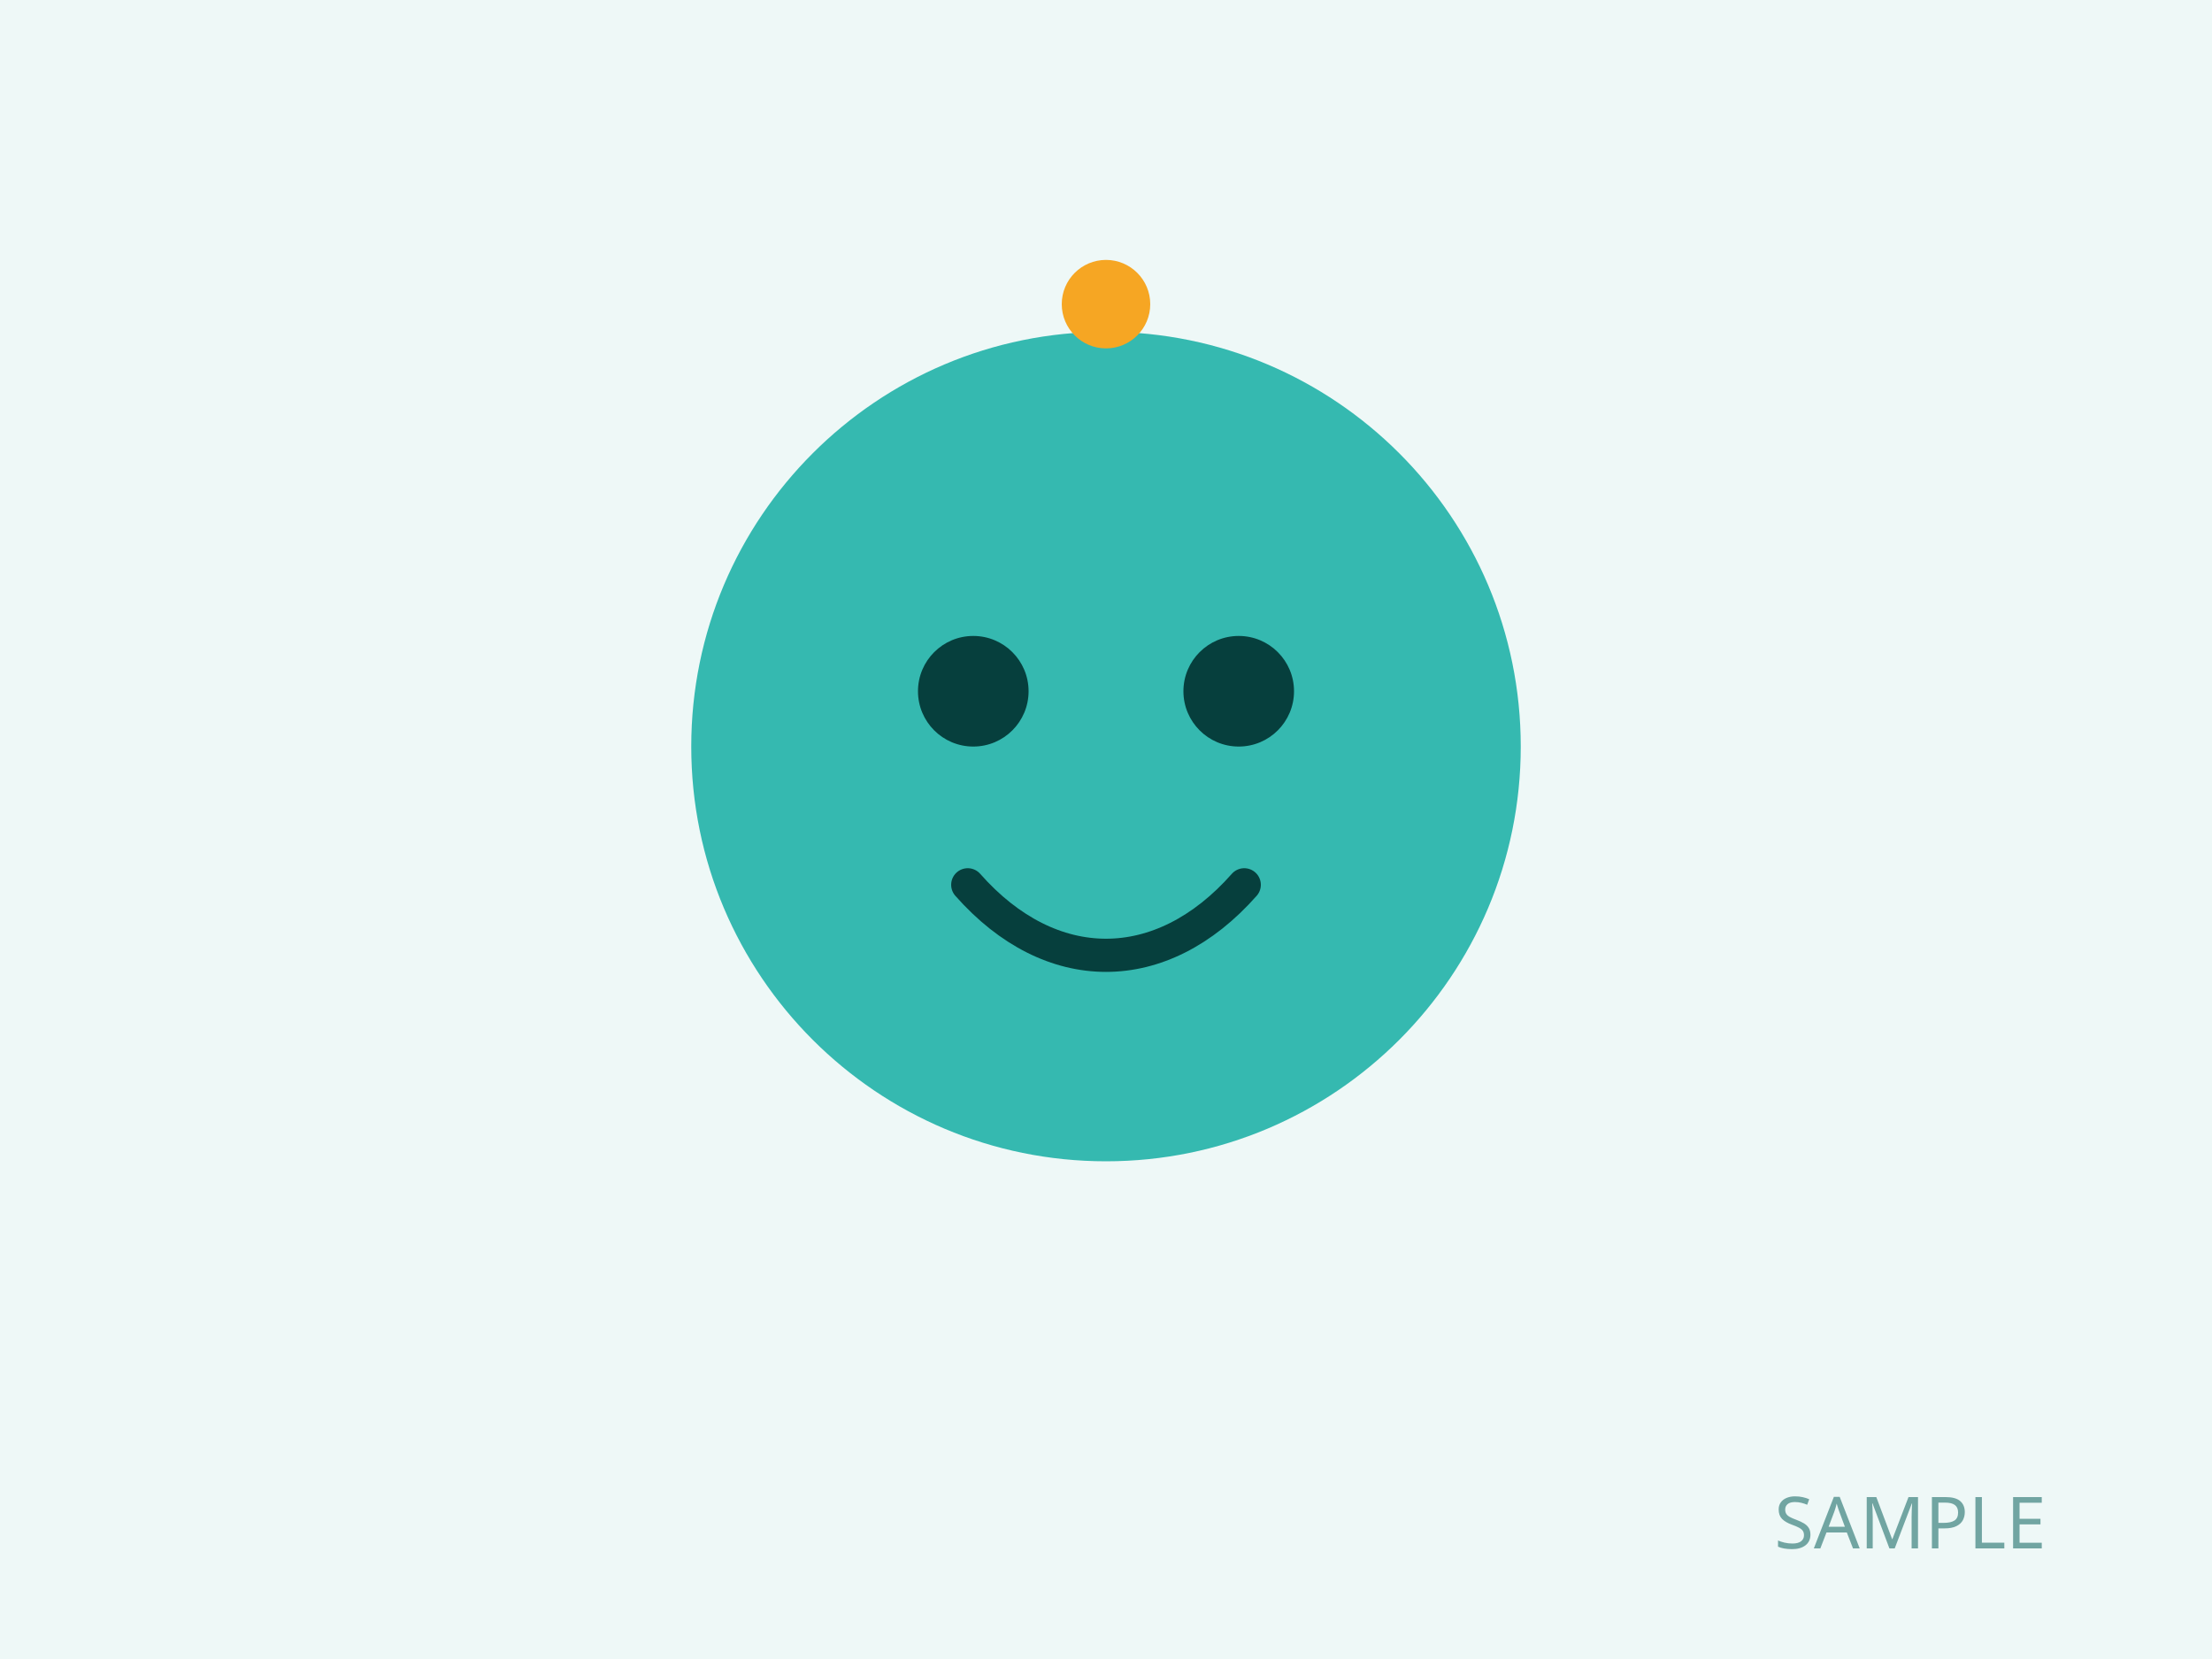
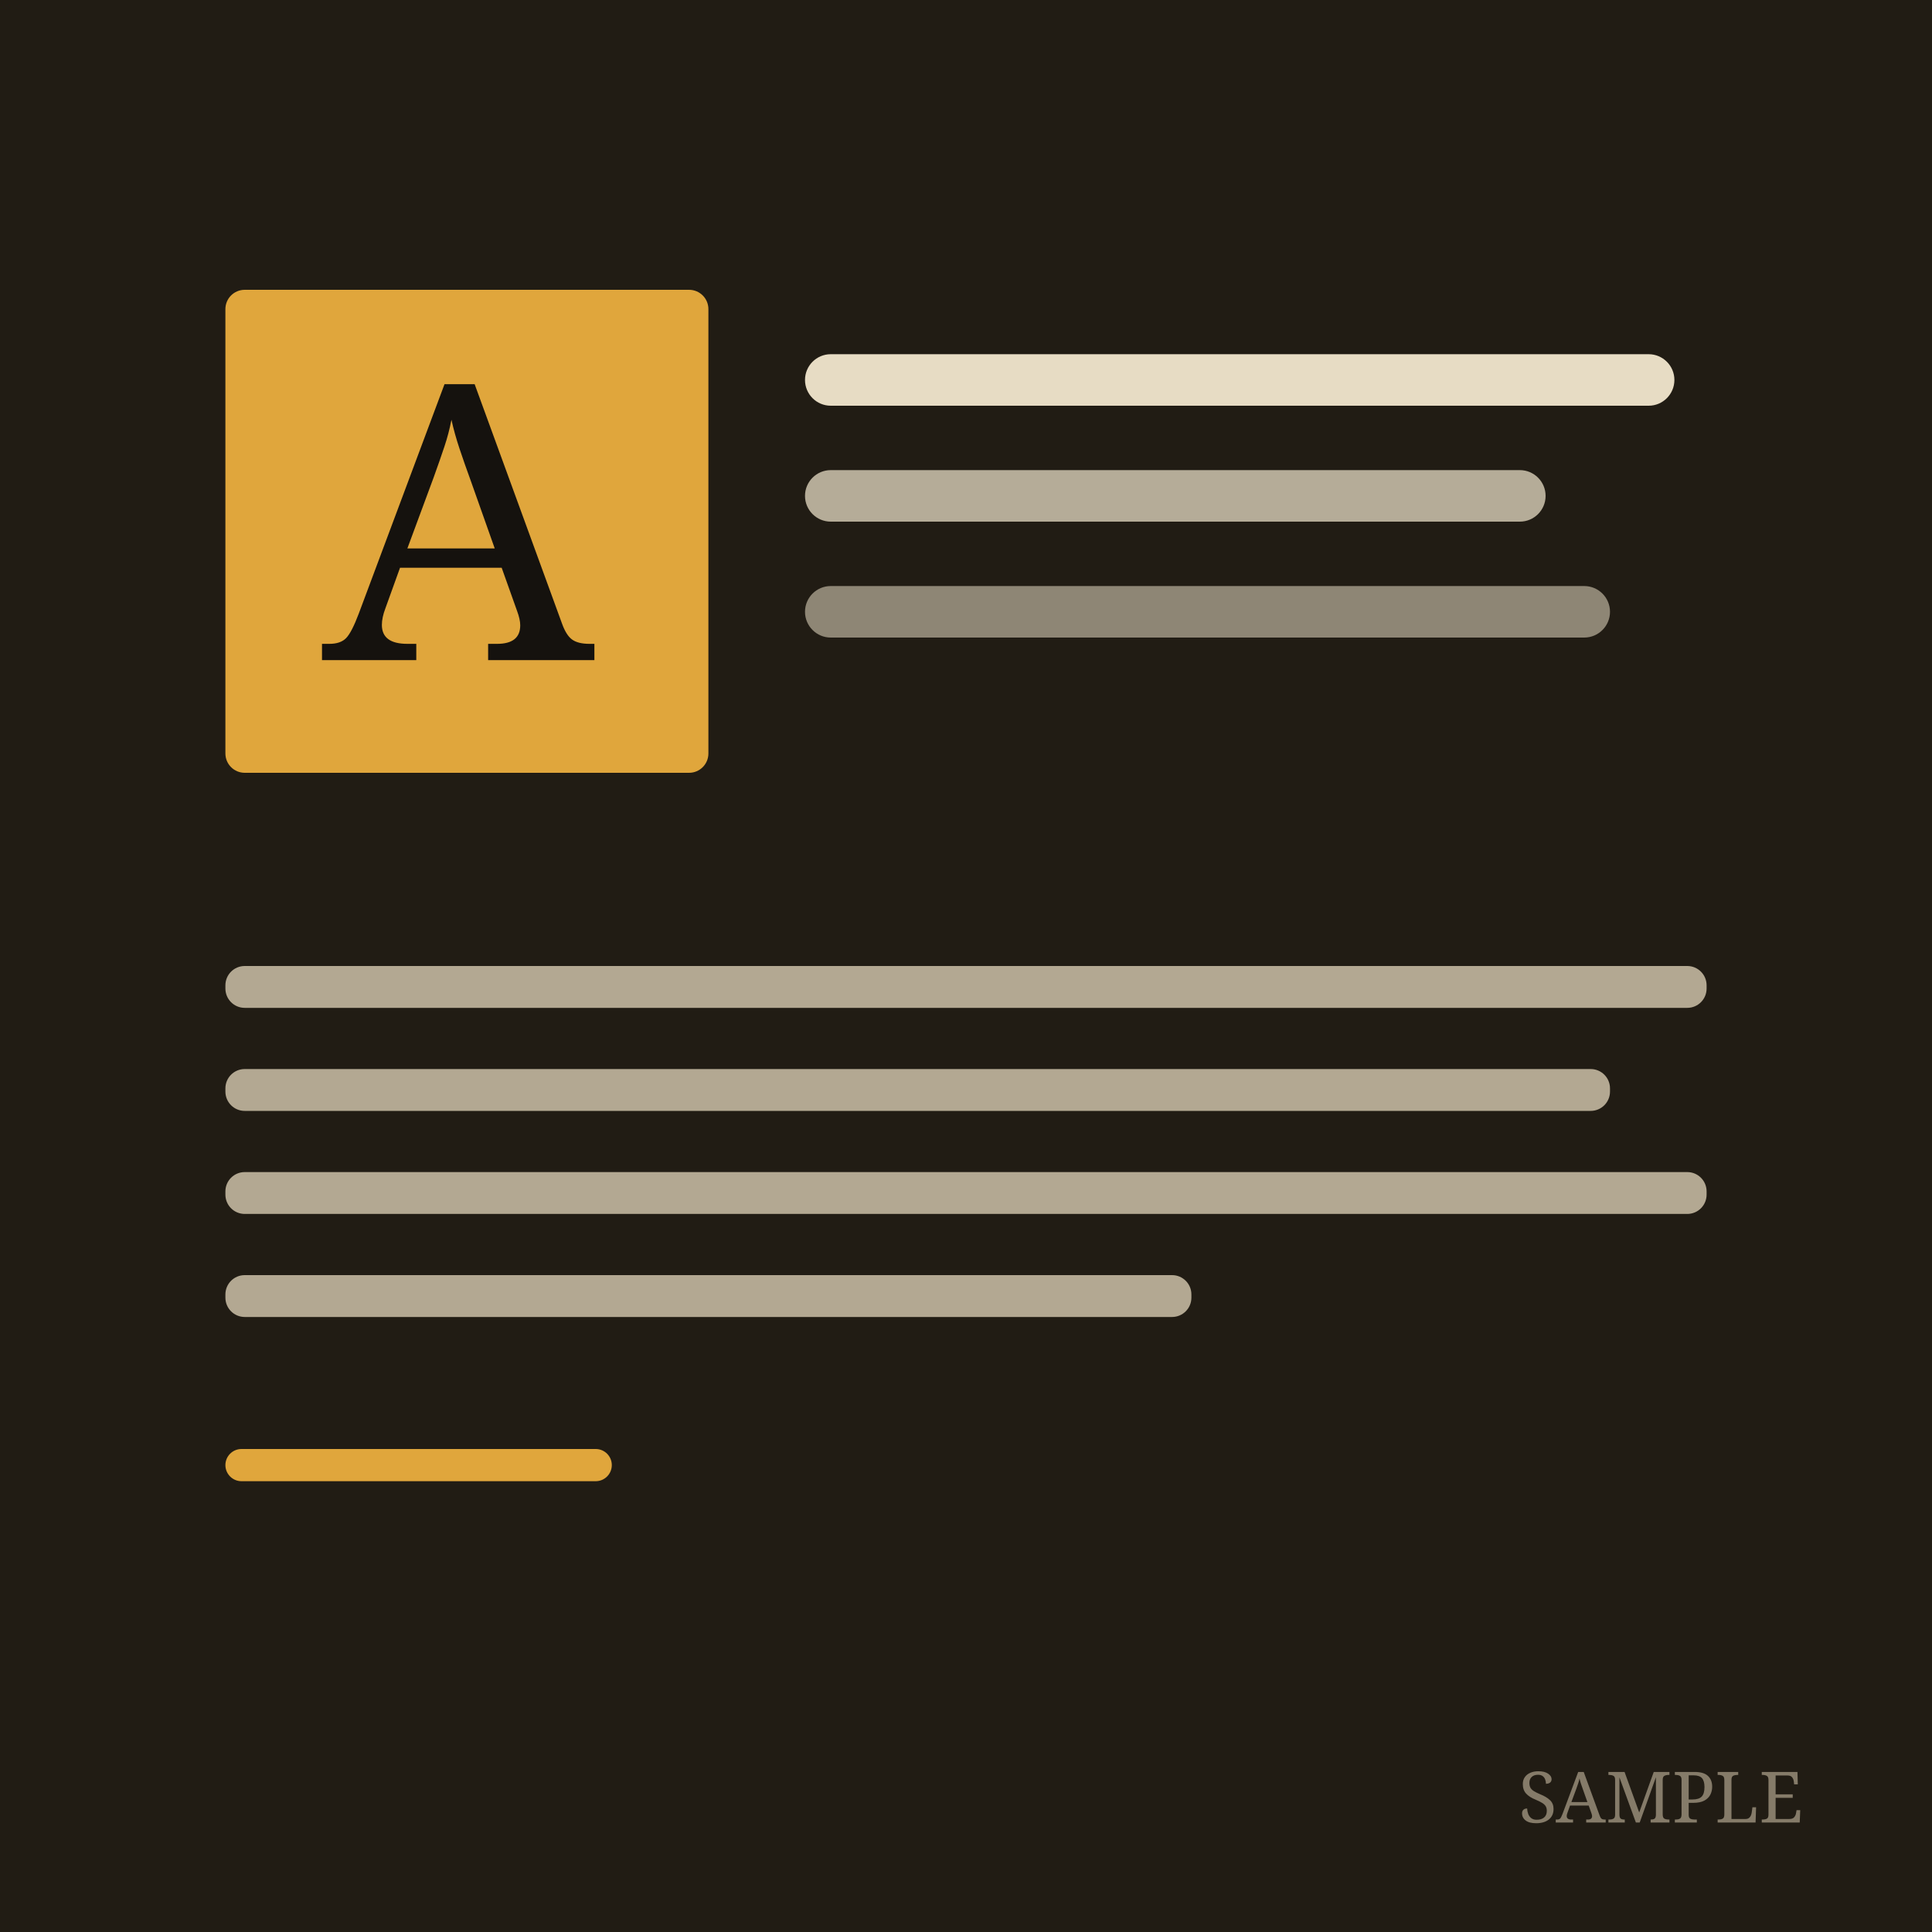
- <svg xmlns="http://www.w3.org/2000/svg" viewBox="0 0 800 600" role="img" aria-label="作品サンプル2（差し替え用プレースホルダー）">
-   <rect width="800" height="600" fill="#eef8f7" />
-   <circle cx="400" cy="270" r="150" fill="#35b9b0" />
-   <circle cx="352" cy="250" r="20" fill="#063f3d" />
-   <circle cx="448" cy="250" r="20" fill="#063f3d" />
-   <path d="M350 320c30 34 70 34 100 0" fill="none" stroke="#063f3d" stroke-width="12" stroke-linecap="round" />
-   <circle cx="400" cy="110" r="16" fill="#f6a623" />
-   <text x="740" y="560" text-anchor="end" font-family="sans-serif" font-size="26" fill="#0b615d" opacity="0.55">SAMPLE</text>
+ <svg xmlns="http://www.w3.org/2000/svg" viewBox="0 0 600 600" role="img" aria-label="コピー・文章サンプル（差し替え用）">
+   <rect width="600" height="600" fill="#211c14" />
+   <rect x="70" y="90" width="150" height="150" rx="6" fill="#e0a63c" />
+   <text x="100" y="205" font-family="Georgia,serif" font-size="120" fill="#15120e">A</text>
+   <g fill="#e7dcc4">
+     <rect x="250" y="110" width="270" height="16" rx="8" />
+     <rect x="250" y="146" width="230" height="16" rx="8" opacity="0.75" />
+     <rect x="250" y="182" width="250" height="16" rx="8" opacity="0.55" />
+   </g>
+   <g fill="#b3a892">
+     <rect x="70" y="300" width="460" height="13" rx="6" />
+     <rect x="70" y="332" width="430" height="13" rx="6" />
+     <rect x="70" y="364" width="460" height="13" rx="6" />
+     <rect x="70" y="396" width="300" height="13" rx="6" />
+   </g>
+   <rect x="70" y="450" width="120" height="10" rx="5" fill="#e0a63c" />
+   <text x="560" y="566" text-anchor="end" font-family="Georgia,serif" font-size="22" fill="#857b69">SAMPLE</text>
</svg>
